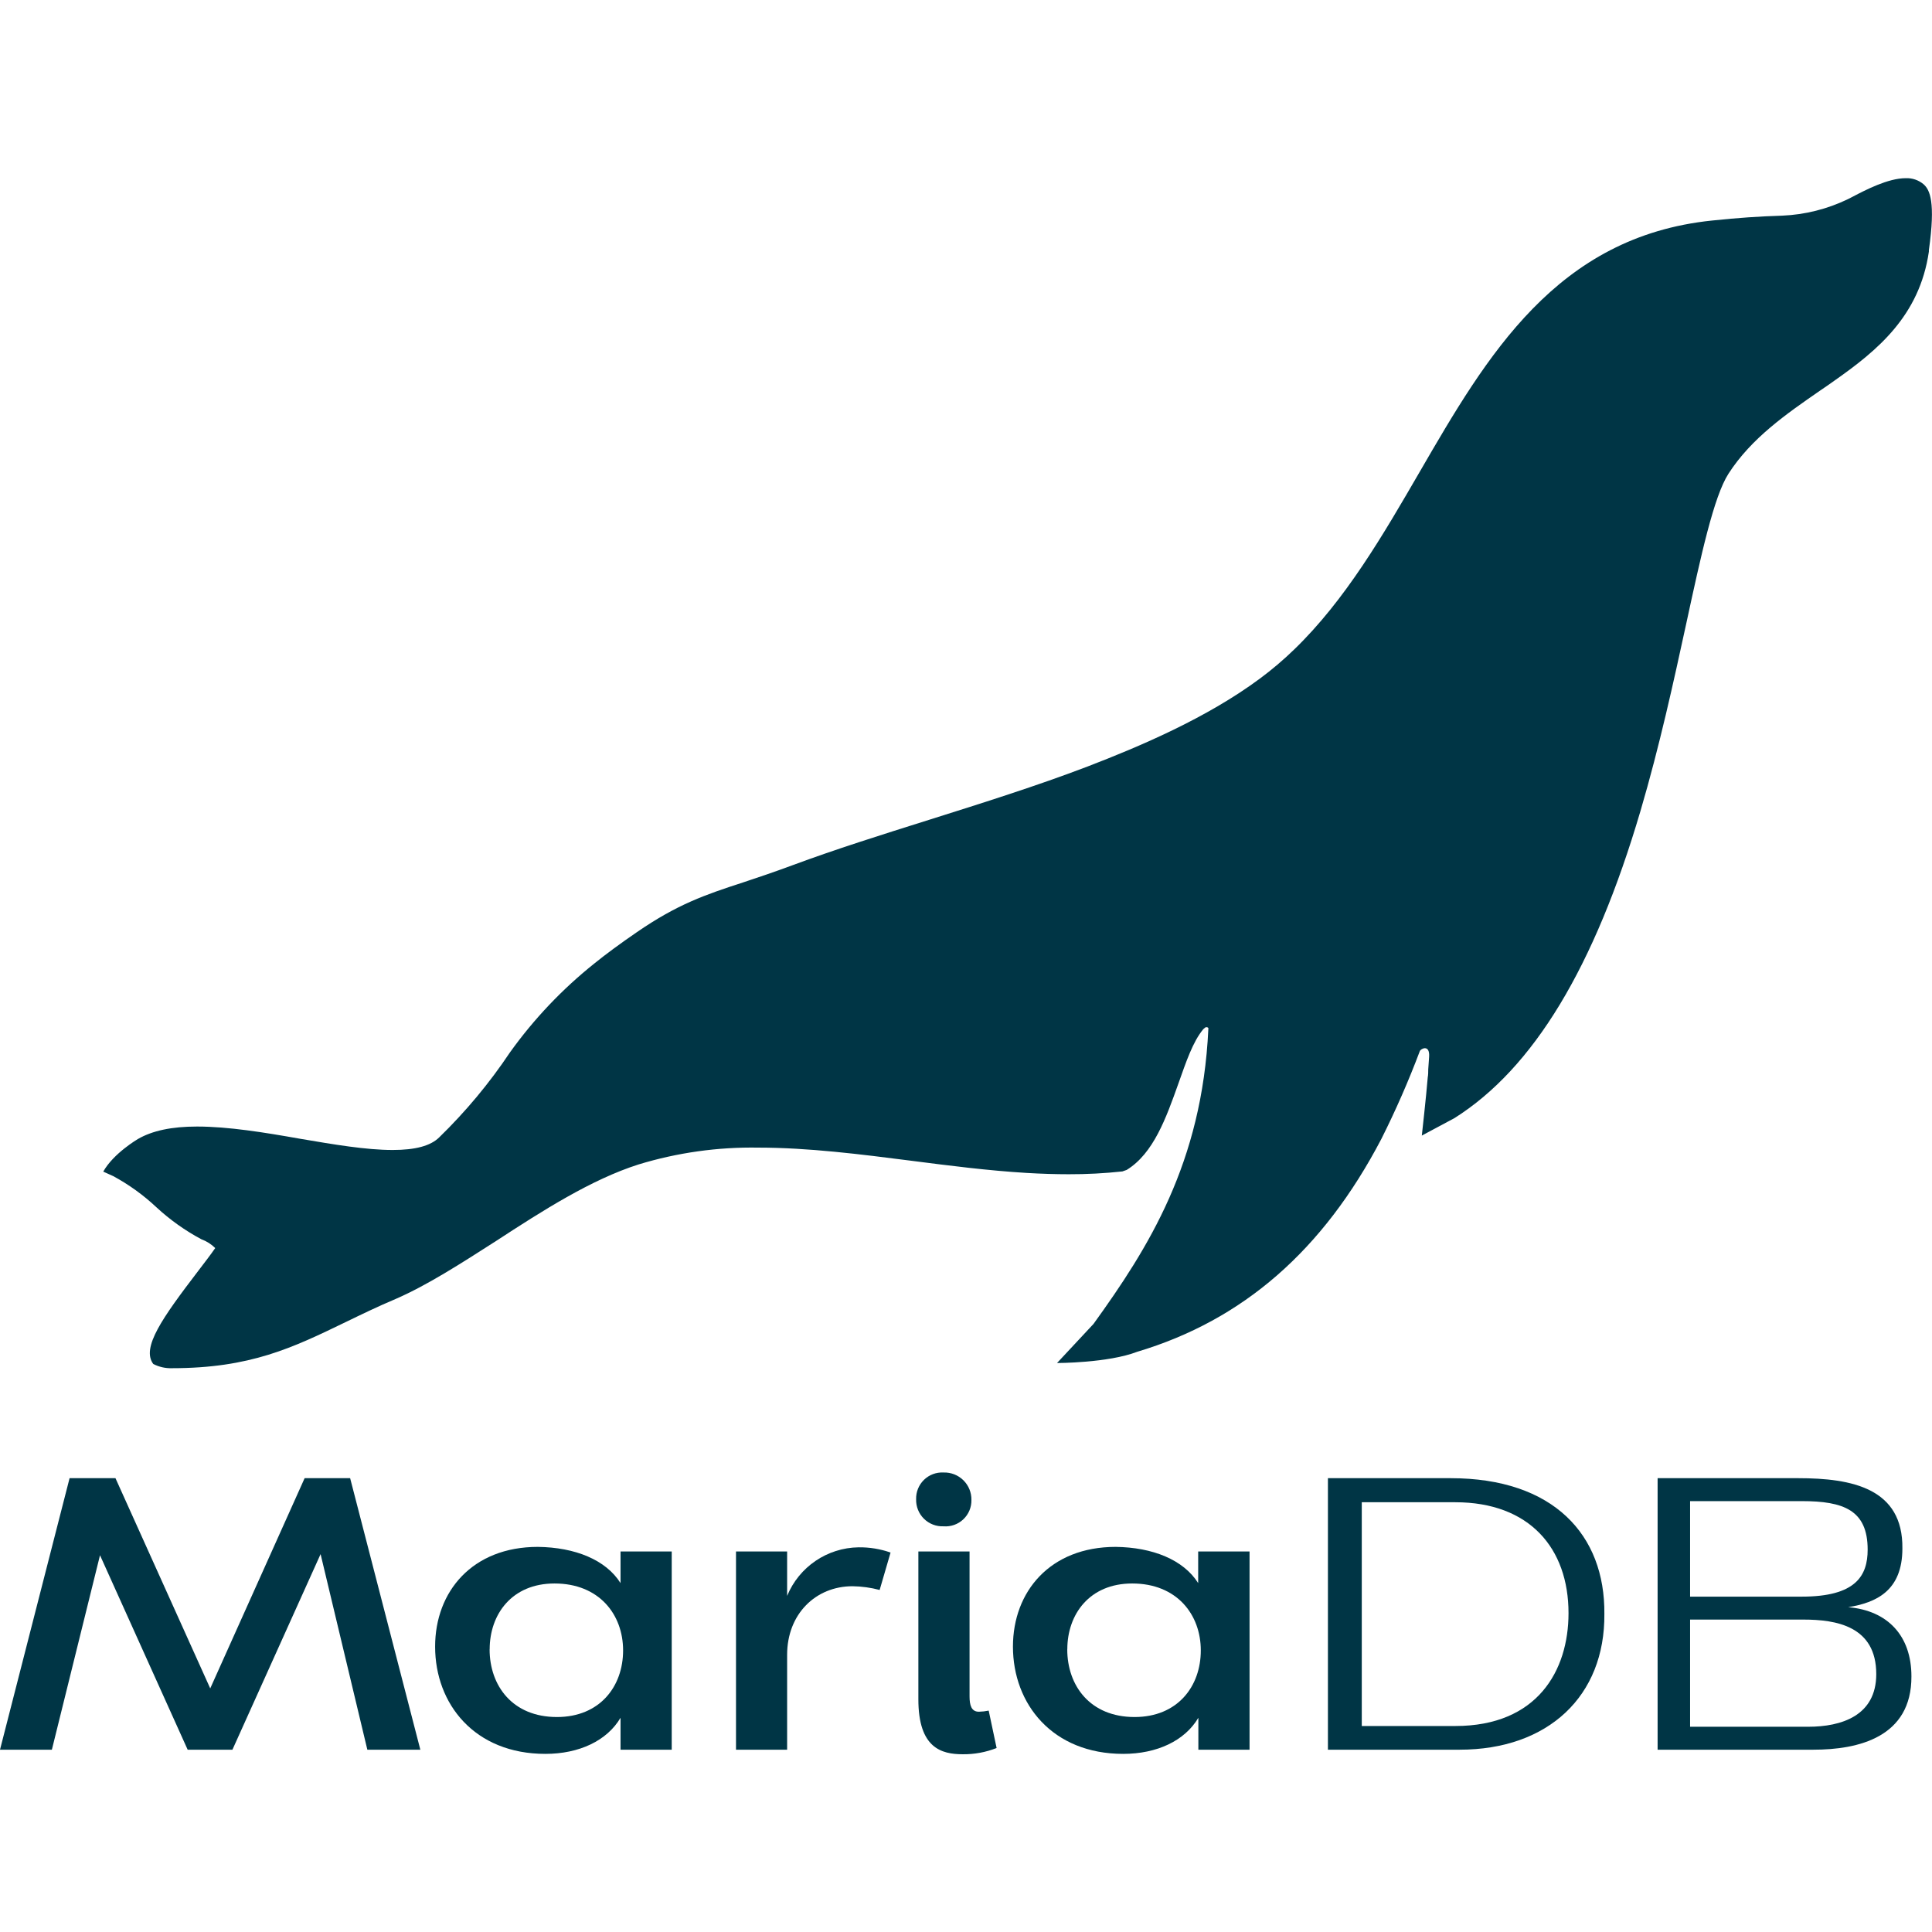
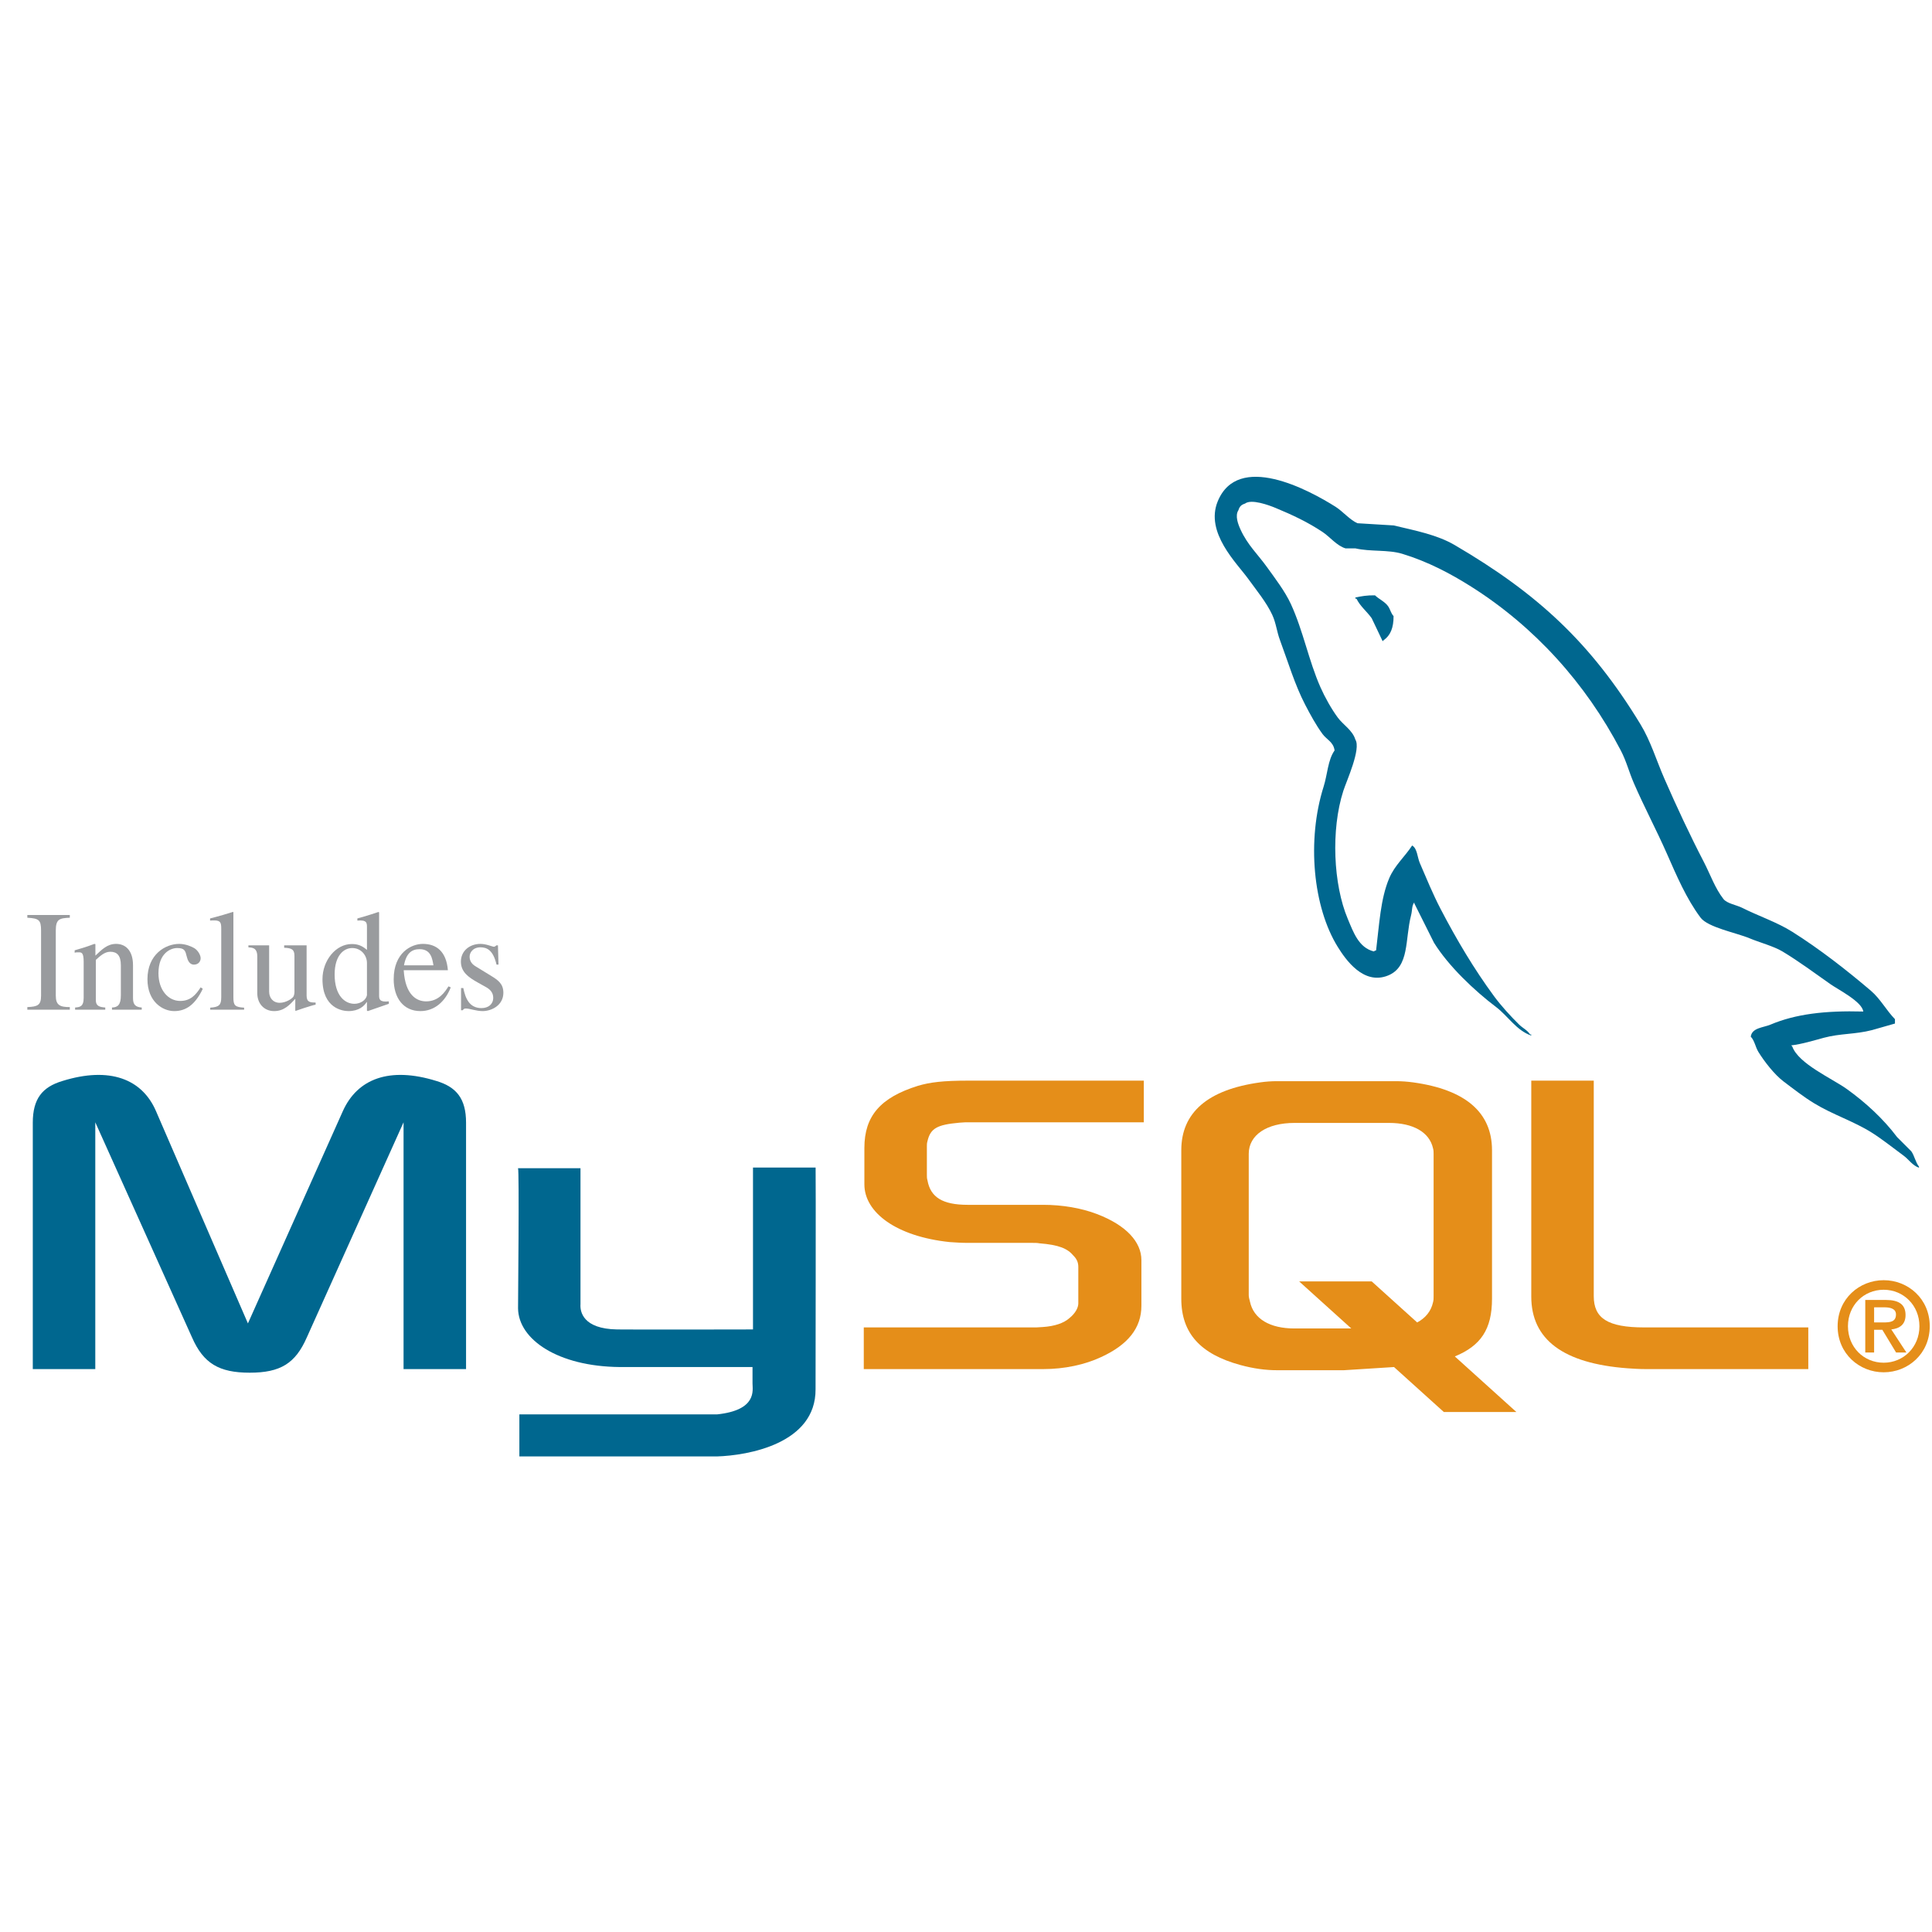
- <svg xmlns="http://www.w3.org/2000/svg" viewBox="0 -28.58 309.88 309.88">
-   <defs>
-     <style>.cls-1{fill:#003545;}</style>
-   </defs>
-   <path class="cls-1" d="M61.74,214.91,73,258.46h-8.5L57,227.09,42.86,258.46H35.68L21.62,227.27,13.9,258.46H5.58l11.16-43.55H24.1l15.2,33.72,15.14-33.72Z" transform="translate(-5.58 -6.4)" />
-   <path class="cls-1" d="M105.11,231.74v-5.07h8.21v31.79h-8.21v-5.12c-2.17,3.68-6.63,5.79-12.06,5.79-11.35,0-17.68-8-17.68-17.2,0-8.87,6-16,16.47-16C97.81,226,102.76,228,105.11,231.74Zm-21,10.62c0,5.85,3.68,10.86,10.8,10.86,6.87,0,10.61-4.89,10.61-10.68s-3.86-10.74-11-10.74C87.68,231.8,84.12,236.74,84.12,242.36Z" transform="translate(-5.58 -6.4)" />
-   <path class="cls-1" d="M131.83,258.46h-8.2V226.67h8.2v7.12A12.58,12.58,0,0,1,143.29,226a14.84,14.84,0,0,1,5.13.84l-1.75,6a18,18,0,0,0-4.34-.6c-5.92,0-10.5,4.46-10.5,11Z" transform="translate(-5.58 -6.4)" />
-   <path class="cls-1" d="M152.52,218.28a4.17,4.17,0,0,1,4.4-4.28,4.33,4.33,0,0,1,4.47,4.41,4.15,4.15,0,0,1-4.47,4.22A4.22,4.22,0,0,1,152.52,218.28Zm.36,8.39h8.21V249.9c0,1.44.3,2.47,1.5,2.47a8.85,8.85,0,0,0,1.57-.18l1.27,6a14.36,14.36,0,0,1-5.43,1c-3.44,0-7.12-1-7.12-8.81Z" transform="translate(-5.58 -6.4)" />
-   <path class="cls-1" d="M197.76,231.74v-5.07H206v31.79h-8.21v-5.12c-2.17,3.68-6.63,5.79-12.06,5.79-11.34,0-17.68-8-17.68-17.2,0-8.87,6-16,16.47-16C190.46,226,195.41,228,197.76,231.74Zm-21,10.62c0,5.85,3.68,10.86,10.8,10.86,6.88,0,10.62-4.89,10.62-10.68s-3.87-10.74-11-10.74C180.33,231.8,176.77,236.74,176.77,242.36Z" transform="translate(-5.58 -6.4)" />
-   <path class="cls-1" d="M218.57,214.91h19.67c16.53,0,24.79,9.11,24.67,21.77.12,13.16-9,21.78-23.22,21.78H218.57Zm5.43,3.86v35.89h15c13.15,0,18.16-8.87,18.16-18.1,0-10.43-6.27-17.79-18.16-17.79Z" transform="translate(-5.58 -6.4)" />
-   <path class="cls-1" d="M296.45,258.46h-25V214.91H294c8.62,0,16.83,1.62,16.71,11.28,0,6.81-4.23,8.69-8.69,9.41,6.33.54,10.14,4.58,10.14,11.1C312.2,256.47,303.63,258.46,296.45,258.46Zm-1.87-24.55c8.63,0,10.56-3.32,10.56-7.54,0-6.34-3.86-7.78-10.56-7.78H276.66v15.32Zm.24,3.68H276.66v17.19H295.6c5.31,0,10.92-1.75,10.92-8.44C306.52,238.62,300.07,237.59,294.82,237.59Z" transform="translate(-5.58 -6.4)" />
-   <path class="cls-1" d="M314.08,7.35a4.18,4.18,0,0,0-2.84-.95c-2.83,0-6.49,1.92-8.46,2.95l-.78.4a26.86,26.86,0,0,1-10.57,2.66c-3.76.12-7,.34-11.22.78-25,2.57-36.15,21.73-46.89,40.26C227.47,63.53,221.43,74,213.15,82a54.4,54.4,0,0,1-5.45,4.63C199.13,93,188.37,97.55,180,100.77c-8.06,3.08-16.86,5.85-25.36,8.53-7.79,2.45-15.14,4.77-21.9,7.28-3.05,1.13-5.64,2-7.93,2.76-6.16,2-10.6,3.53-17.09,8-2.53,1.73-5.07,3.6-6.79,5a71.62,71.62,0,0,0-13.55,14.27A84.25,84.25,0,0,1,76,160.27c-1.37,1.34-3.8,2-7.44,2-4.26,0-9.43-.88-14.9-1.81-5.64-1-11.47-1.95-16.47-1.95-4.06,0-7.17.66-9.49,2,0,0-3.91,2.28-5.56,5.23l1.62.73a33.21,33.21,0,0,1,6.92,5,34.72,34.72,0,0,0,7.2,5.12A6.18,6.18,0,0,1,40.1,178c-.68,1-1.68,2.29-2.73,3.67-5.77,7.55-9.14,12.32-7.21,14.92a6.07,6.07,0,0,0,3,.68c12.58,0,19.34-3.27,27.89-7.41,2.48-1.2,5-2.43,8-3.7,5-2.17,10.38-5.63,16.09-9.29C92.61,172,100.42,167,108,164.59a62.3,62.3,0,0,1,19.23-2.7c8,0,16.42,1.07,24.54,2.11,6.05.78,12.32,1.58,18.47,1.95,2.39.14,4.6.21,6.75.21a78.21,78.21,0,0,0,8.61-.45l.69-.24c4.31-2.65,6.33-8.34,8.29-13.84,1.26-3.54,2.32-6.72,4-8.74a2.55,2.55,0,0,1,.32-.27.4.4,0,0,1,.49.08s0,.05,0,.16c-1,21.51-9.66,35.17-18.42,47.31l-5.85,6.27s8.19,0,12.85-1.8c17-5.08,29.83-16.28,39.17-34.14a145.7,145.7,0,0,0,6.17-14.09c.16-.4,1.63-1.14,1.49.93-.05.61-.09,1.29-.14,2h0c0,.42,0,.85-.08,1.28-.24,3-.95,9.34-.95,9.34l5.25-2.81c12.66-8,22.42-24.14,29.82-49.25,3.08-10.46,5.34-20.85,7.33-30,2.38-11,4.43-20.43,6.78-24.09,3.69-5.74,9.32-9.62,14.77-13.39.74-.51,1.49-1,2.22-1.54,6.85-4.81,13.66-10.36,15.16-20.71l0-.23C316.05,10.22,315.13,8.25,314.08,7.35Z" transform="translate(-5.58 -6.4)" />
+ <svg xmlns="http://www.w3.org/2000/svg" width="100%" height="100%" viewBox="0 0 397 397" version="1.1" xml:space="preserve" style="fill-rule:evenodd;clip-rule:evenodd;stroke-linejoin:round;stroke-miterlimit:2;">
+   <g transform="matrix(1,0,0,1,0,97.5)">
+     <path d="M6.738,183.829L19.58,183.829L19.58,133.118L39.46,177.325C41.806,182.676 45.017,184.57 51.314,184.57C57.612,184.57 60.699,182.676 63.045,177.325L82.926,133.118L82.926,183.829L95.768,183.829L95.768,133.2C95.768,128.261 93.792,125.873 89.717,124.639C79.962,121.593 73.417,124.227 70.454,130.813L50.944,174.444L32.051,130.813C29.211,124.227 22.543,121.593 12.788,124.639C8.713,125.873 6.738,128.261 6.738,133.2L6.738,183.829Z" style="fill:rgb(0,103,143);fill-rule:nonzero;" />
+     <path d="M106.446,142.552L119.283,142.552L119.283,170.49C119.164,172.008 119.771,175.571 126.805,175.681C130.394,175.737 154.505,175.681 154.731,175.681L154.731,142.416L167.598,142.416C167.658,142.416 167.585,187.78 167.586,187.973C167.658,199.162 153.704,201.591 147.274,201.779L106.724,201.779L106.724,193.14C106.795,193.14 147.243,193.149 147.345,193.138C155.611,192.265 154.635,188.157 154.633,186.775L154.633,183.407L127.338,183.407C114.639,183.289 106.552,177.747 106.453,171.372C106.443,170.781 106.726,142.832 106.446,142.552Z" style="fill:rgb(0,103,143);fill-rule:nonzero;" />
+     <path d="M177.495,183.829L214.416,183.829C218.738,183.829 222.936,182.923 226.27,181.359C231.827,178.807 234.543,175.349 234.543,170.822L234.543,161.437C234.543,157.732 231.456,154.275 225.406,151.97C222.195,150.735 218.244,150.076 214.416,150.076L198.857,150.076C193.671,150.076 191.202,148.512 190.584,145.055C190.461,144.643 190.461,144.314 190.461,143.902L190.461,138.057C190.461,137.728 190.461,137.399 190.584,136.987C191.202,134.353 192.56,133.612 197.129,133.2C197.499,133.2 197.993,133.118 198.363,133.118L235.037,133.118L235.037,124.556L198.981,124.556C193.795,124.556 191.078,124.886 188.608,125.627C180.953,128.014 177.619,131.801 177.619,138.387L177.619,145.878C177.619,151.64 184.163,156.58 195.153,157.732C196.388,157.815 197.623,157.897 198.857,157.897L212.193,157.897C212.687,157.897 213.181,157.897 213.552,157.979C217.626,158.309 219.355,159.05 220.59,160.531C221.331,161.272 221.578,162.013 221.578,162.836L221.578,170.328C221.578,171.233 220.96,172.386 219.726,173.374C218.614,174.362 216.762,175.02 214.292,175.185C213.798,175.185 213.428,175.267 212.934,175.267L177.495,175.267L177.495,183.829Z" style="fill:rgb(229,142,25);fill-rule:nonzero;" />
+     <path d="M314.656,168.928C314.656,177.737 321.2,182.676 334.412,183.664C335.647,183.747 336.882,183.829 338.117,183.829L371.58,183.829L371.58,175.267L337.87,175.267C330.338,175.267 327.497,173.374 327.497,168.846L327.497,124.556L314.656,124.556L314.656,168.928Z" style="fill:rgb(229,142,25);fill-rule:nonzero;" />
+     <path d="M242.74,169.378L242.74,138.855C242.74,131.101 248.184,126.399 258.949,124.914C260.063,124.749 261.3,124.667 262.414,124.667L286.79,124.667C288.027,124.667 289.141,124.749 290.378,124.914C301.143,126.399 306.588,131.101 306.588,138.855L306.588,169.378C306.588,175.669 304.275,179.036 298.947,181.229L311.596,192.648L296.685,192.648L286.452,183.41L276.148,184.062L262.414,184.062C260.063,184.062 257.588,183.732 254.866,182.989C246.699,180.762 242.74,176.472 242.74,169.378ZM256.6,168.635C256.6,169.048 256.724,169.46 256.847,169.955C257.59,173.502 260.931,175.482 266.004,175.482L277.671,175.482L266.953,165.807L281.864,165.807L291.212,174.246C292.934,173.327 294.067,171.923 294.463,170.12C294.587,169.708 294.587,169.295 294.587,168.883L294.587,139.598C294.587,139.268 294.587,138.855 294.463,138.443C293.721,135.143 290.38,133.246 285.43,133.246L266.004,133.246C260.312,133.246 256.6,135.721 256.6,139.598L256.6,168.635Z" style="fill:rgb(229,142,25);fill-rule:nonzero;" />
+     <path d="M382.878,110.355C374.985,110.14 368.955,110.874 363.799,113.049C362.334,113.667 359.999,113.682 359.759,115.518C360.565,116.362 360.69,117.622 361.33,118.66C362.56,120.653 364.639,123.322 366.493,124.721C368.519,126.25 370.606,127.886 372.778,129.21C376.641,131.566 380.955,132.911 384.674,135.271C386.867,136.662 389.044,138.415 391.184,139.985C392.24,140.76 392.952,141.967 394.326,142.454L394.326,142.229C393.603,141.309 393.417,140.046 392.755,139.087C391.782,138.114 390.809,137.141 389.837,136.169C386.984,132.381 383.362,129.055 379.512,126.292C376.441,124.088 369.57,121.111 368.288,117.538C368.214,117.463 368.139,117.388 368.064,117.313C370.24,117.068 372.79,116.281 374.798,115.742C378.173,114.837 381.19,115.071 384.674,114.171C386.245,113.722 387.817,113.273 389.388,112.824L389.388,111.926C387.626,110.118 386.37,107.725 384.45,106.09C379.423,101.81 373.938,97.534 368.288,93.969C365.155,91.991 361.284,90.706 357.963,89.031C356.846,88.467 354.885,88.174 354.147,87.235C352.402,85.011 351.452,82.193 350.107,79.603C347.289,74.177 344.523,68.252 342.026,62.543C340.324,58.651 339.211,54.811 337.088,51.32C326.897,34.563 315.925,24.449 298.93,14.507C295.315,12.393 290.961,11.558 286.36,10.467C283.891,10.317 281.422,10.168 278.953,10.018C277.446,9.388 275.878,7.545 274.463,6.651C268.833,3.094 254.392,-4.642 250.222,5.529C247.59,11.949 254.157,18.214 256.507,21.466C258.156,23.749 260.266,26.307 261.445,28.873C262.219,30.56 262.353,32.251 263.016,34.036C264.649,38.433 266.068,43.216 268.179,47.28C269.246,49.335 270.421,51.501 271.77,53.34C272.597,54.468 274.014,54.965 274.239,56.707C272.852,58.647 272.774,61.658 271.994,64.115C268.487,75.176 269.809,88.925 274.912,97.111C276.479,99.624 280.167,105.014 285.238,102.948C289.673,101.14 288.682,95.541 289.951,90.602C290.239,89.482 290.063,88.658 290.625,87.908L290.625,88.133C291.971,90.826 293.318,93.52 294.665,96.214C297.656,101.028 302.963,106.061 307.459,109.457C309.792,111.218 311.627,114.263 314.642,115.293L314.642,115.069L314.418,115.069C313.833,114.158 312.92,113.78 312.173,113.049C310.416,111.326 308.463,109.185 307.01,107.212C302.92,101.659 299.305,95.582 296.012,89.255C294.44,86.235 293.073,82.902 291.747,79.827C291.236,78.642 291.241,76.85 290.176,76.236C288.725,78.488 286.585,80.31 285.462,82.97C283.666,87.222 283.434,92.407 282.769,97.785C282.375,97.926 282.55,97.828 282.319,98.009C279.194,97.255 278.094,94.036 276.933,91.275C273.994,84.293 273.448,73.05 276.035,65.013C276.704,62.933 279.727,56.384 278.504,54.463C277.92,52.546 275.992,51.438 274.912,49.973C273.578,48.163 272.244,45.778 271.321,43.688C268.916,38.243 267.792,32.132 265.261,26.629C264.05,23.998 262.003,21.336 260.322,18.997C258.461,16.406 256.378,14.499 254.935,11.365C254.422,10.251 253.725,8.469 254.486,7.325C254.728,6.552 255.07,6.23 255.833,5.978C257.135,4.974 260.761,6.312 262.118,6.876C265.717,8.37 268.721,9.794 271.77,11.814C273.235,12.784 274.714,14.661 276.484,15.181L278.504,15.181C281.664,15.907 285.204,15.406 288.156,16.303C293.374,17.889 298.05,20.356 302.297,23.037C315.235,31.207 325.812,42.835 333.048,56.707C334.213,58.94 334.716,61.073 335.741,63.441C337.81,68.219 340.416,73.135 342.475,77.807C344.529,82.468 346.531,87.172 349.434,91.051C350.96,93.091 356.856,94.183 359.534,95.316C361.413,96.11 364.489,96.937 366.268,98.009C369.666,100.058 372.958,102.498 376.145,104.743C377.738,105.865 382.635,108.326 382.878,110.355Z" style="fill:rgb(0,103,143);fill-rule:nonzero;" />
+     <path d="M282.544,24.833C280.899,24.803 279.735,25.013 278.504,25.282L278.504,25.506L278.728,25.506C279.513,27.12 280.9,28.158 281.871,29.547C282.619,31.118 283.367,32.689 284.115,34.26C284.19,34.186 284.265,34.111 284.34,34.036C285.73,33.057 286.367,31.49 286.36,29.098C285.802,28.512 285.72,27.777 285.238,27.078C284.595,26.146 283.354,25.617 282.544,24.833Z" style="fill:rgb(0,103,143);" />
+     <path d="M377.609,175.023C377.609,180.677 382.076,184.487 387.073,184.487C392.07,184.487 396.537,180.677 396.537,175.023C396.537,169.37 392.07,165.56 387.073,165.56C382.076,165.56 377.609,169.37 377.609,175.023ZM394.417,175.023C394.417,179.313 391.136,182.519 387.073,182.519C382.959,182.519 379.729,179.313 379.729,175.023C379.729,170.733 382.959,167.527 387.073,167.527C391.136,167.527 394.417,170.733 394.417,175.023ZM389.622,180.424L391.742,180.424L388.638,175.68C390.303,175.503 391.565,174.695 391.565,172.727C391.565,170.531 390.177,169.623 387.502,169.623L383.287,169.623L383.287,180.424L385.105,180.424L385.105,175.755L386.796,175.755L389.622,180.424ZM385.105,174.241L385.105,171.137L387.199,171.137C388.284,171.137 389.597,171.339 389.597,172.601C389.597,174.114 388.411,174.241 387.048,174.241L385.105,174.241Z" style="fill:rgb(229,142,25);" />
+     <path d="M5.617,90.52L14.344,90.52L14.344,91.079C12.199,91.167 11.464,91.372 11.464,93.723L11.464,107.093C11.464,109.062 12.346,109.444 14.344,109.444L14.344,109.972L5.617,109.972L5.617,109.444C7.733,109.355 8.438,109.062 8.438,107.093L8.438,93.723C8.438,91.519 7.997,91.226 5.617,91.079L5.617,90.52Z" style="fill:rgb(153,155,158);fill-rule:nonzero;" />
+     <path d="M17.194,107.534L17.194,100.129C17.194,98.131 16.695,98.19 16.107,98.19C15.843,98.19 15.578,98.19 15.343,98.278L15.343,97.778C16.107,97.543 17.576,97.161 19.398,96.456L19.604,96.515L19.604,98.865C20.955,97.602 22.043,96.456 23.864,96.456C25.686,96.456 27.332,97.69 27.332,100.863L27.332,107.622C27.332,108.944 27.861,109.444 29.124,109.532L29.124,109.972L23.012,109.972L23.012,109.532C24.217,109.502 24.834,108.944 24.834,107.034L24.834,100.863C24.834,98.865 24.07,98.072 22.66,98.072C21.455,98.072 20.515,99.012 19.692,99.747L19.692,108.033C19.692,109.238 20.485,109.444 21.631,109.532L21.631,109.972L15.431,109.972L15.431,109.532C16.313,109.444 17.194,109.444 17.194,107.534Z" style="fill:rgb(153,155,158);fill-rule:nonzero;" />
+     <path d="M41.23,105.389L41.671,105.682C40.084,109.003 38.174,110.266 35.794,110.266C33.444,110.266 30.299,108.356 30.299,103.714C30.299,98.63 33.972,96.456 36.823,96.456C38.174,96.456 39.379,97.014 39.937,97.337C40.731,97.837 41.23,98.807 41.23,99.394C41.23,100.099 40.731,100.717 39.849,100.717C38.85,100.717 38.527,99.659 38.38,99.071C38.086,97.896 37.969,97.308 36.411,97.308C35.06,97.308 32.562,98.366 32.562,102.48C32.562,105.976 34.59,108.18 37.028,108.18C39.173,108.18 40.261,106.887 41.23,105.389Z" style="fill:rgb(153,155,158);fill-rule:nonzero;" />
+     <path d="M43.199,109.972L43.199,109.561C45.021,109.444 45.462,109.003 45.462,107.445L45.462,93.429C45.462,92.225 45.403,91.637 44.081,91.637C43.669,91.637 43.581,91.637 43.17,91.666L43.17,91.226C44.521,90.902 47.43,90.05 47.812,89.903L47.959,89.903L47.959,107.445C47.959,109.12 48.282,109.444 50.163,109.561L50.163,109.972L43.199,109.972Z" style="fill:rgb(153,155,158);fill-rule:nonzero;" />
+     <path d="M51.045,96.75L55.305,96.75L55.305,106.27C55.305,107.534 56.099,108.562 57.48,108.562C58.802,108.562 60.212,107.622 60.359,107.152C60.565,106.652 60.506,106.064 60.506,105.565L60.506,98.924C60.506,97.602 59.948,97.308 58.391,97.249L58.391,96.75L63.004,96.75L63.004,107.093C63.004,108.474 63.797,108.503 64.855,108.503L64.855,108.944C63.797,109.15 60.712,110.237 60.712,110.237C60.624,110.296 60.712,107.974 60.682,107.739C59.566,108.944 58.391,110.266 56.334,110.266C54.306,110.266 52.866,108.768 52.866,106.564L52.866,99.012C52.866,97.044 51.544,97.249 51.045,97.161L51.045,96.75Z" style="fill:rgb(153,155,158);fill-rule:nonzero;" />
+     <path d="M79.9,108.268L79.9,108.768L75.58,110.266L75.404,110.178L75.404,108.415L75.345,108.415C74.846,109.209 73.758,110.266 71.613,110.266C70.409,110.266 66.265,109.708 66.265,103.714C66.265,99.864 68.998,96.485 72.289,96.485C73.582,96.485 74.434,96.867 75.404,97.69L75.404,93.047C75.404,92.166 75.404,91.49 73.435,91.666L73.435,91.226C75.198,90.755 77.343,90.05 77.755,89.903L77.901,89.962L77.901,107.005C77.901,107.798 77.96,108.474 79.9,108.268ZM72.377,97.308C70.614,97.308 68.763,98.865 68.763,102.744C68.763,107.093 70.879,108.768 72.818,108.768C74.052,108.768 75.198,108.033 75.404,107.005L75.404,100.393C75.404,98.777 74.17,97.308 72.377,97.308Z" style="fill:rgb(153,155,158);fill-rule:nonzero;" />
+     <path d="M92.153,105.183L92.623,105.389C91.477,108.356 89.244,110.266 86.393,110.266C82.867,110.266 80.899,107.534 80.899,103.714C80.899,98.278 84.513,96.456 86.893,96.456C89.655,96.456 91.712,97.984 92.035,101.863L82.956,101.863C83.279,107.034 85.659,108.268 87.569,108.268C90.184,108.268 91.477,106.27 92.153,105.183ZM83.014,100.863L89.067,100.863C88.832,99.512 88.568,97.543 86.217,97.543C84.63,97.543 83.484,98.336 83.014,100.863Z" style="fill:rgb(153,155,158);fill-rule:nonzero;" />
+     <path d="M102.437,100.717L102.026,100.717C101.35,97.749 100.057,97.161 98.735,97.161C97.148,97.161 96.502,98.278 96.502,99.071C96.502,99.659 96.678,100.481 97.824,101.128L100.939,103.038C102.378,103.919 103.436,104.683 103.436,106.505C103.436,109.062 101.027,110.266 99.175,110.266C97.824,110.266 96.56,109.737 95.738,109.737C95.356,109.737 95.326,109.826 95.062,110.09L94.739,110.09L94.739,105.536L95.209,105.536C95.62,107.592 96.413,109.649 98.94,109.649C100.351,109.649 101.35,108.856 101.35,107.534C101.35,106.505 100.762,105.829 99.851,105.33L98.118,104.36C96.296,103.332 94.709,102.245 94.709,100.099C94.709,97.896 96.502,96.456 98.735,96.456C99.939,96.456 101.174,97.044 101.497,97.044C101.644,97.044 101.849,96.897 102.026,96.75L102.32,96.75L102.437,100.717Z" style="fill:rgb(153,155,158);fill-rule:nonzero;" />
+   </g>
</svg>
